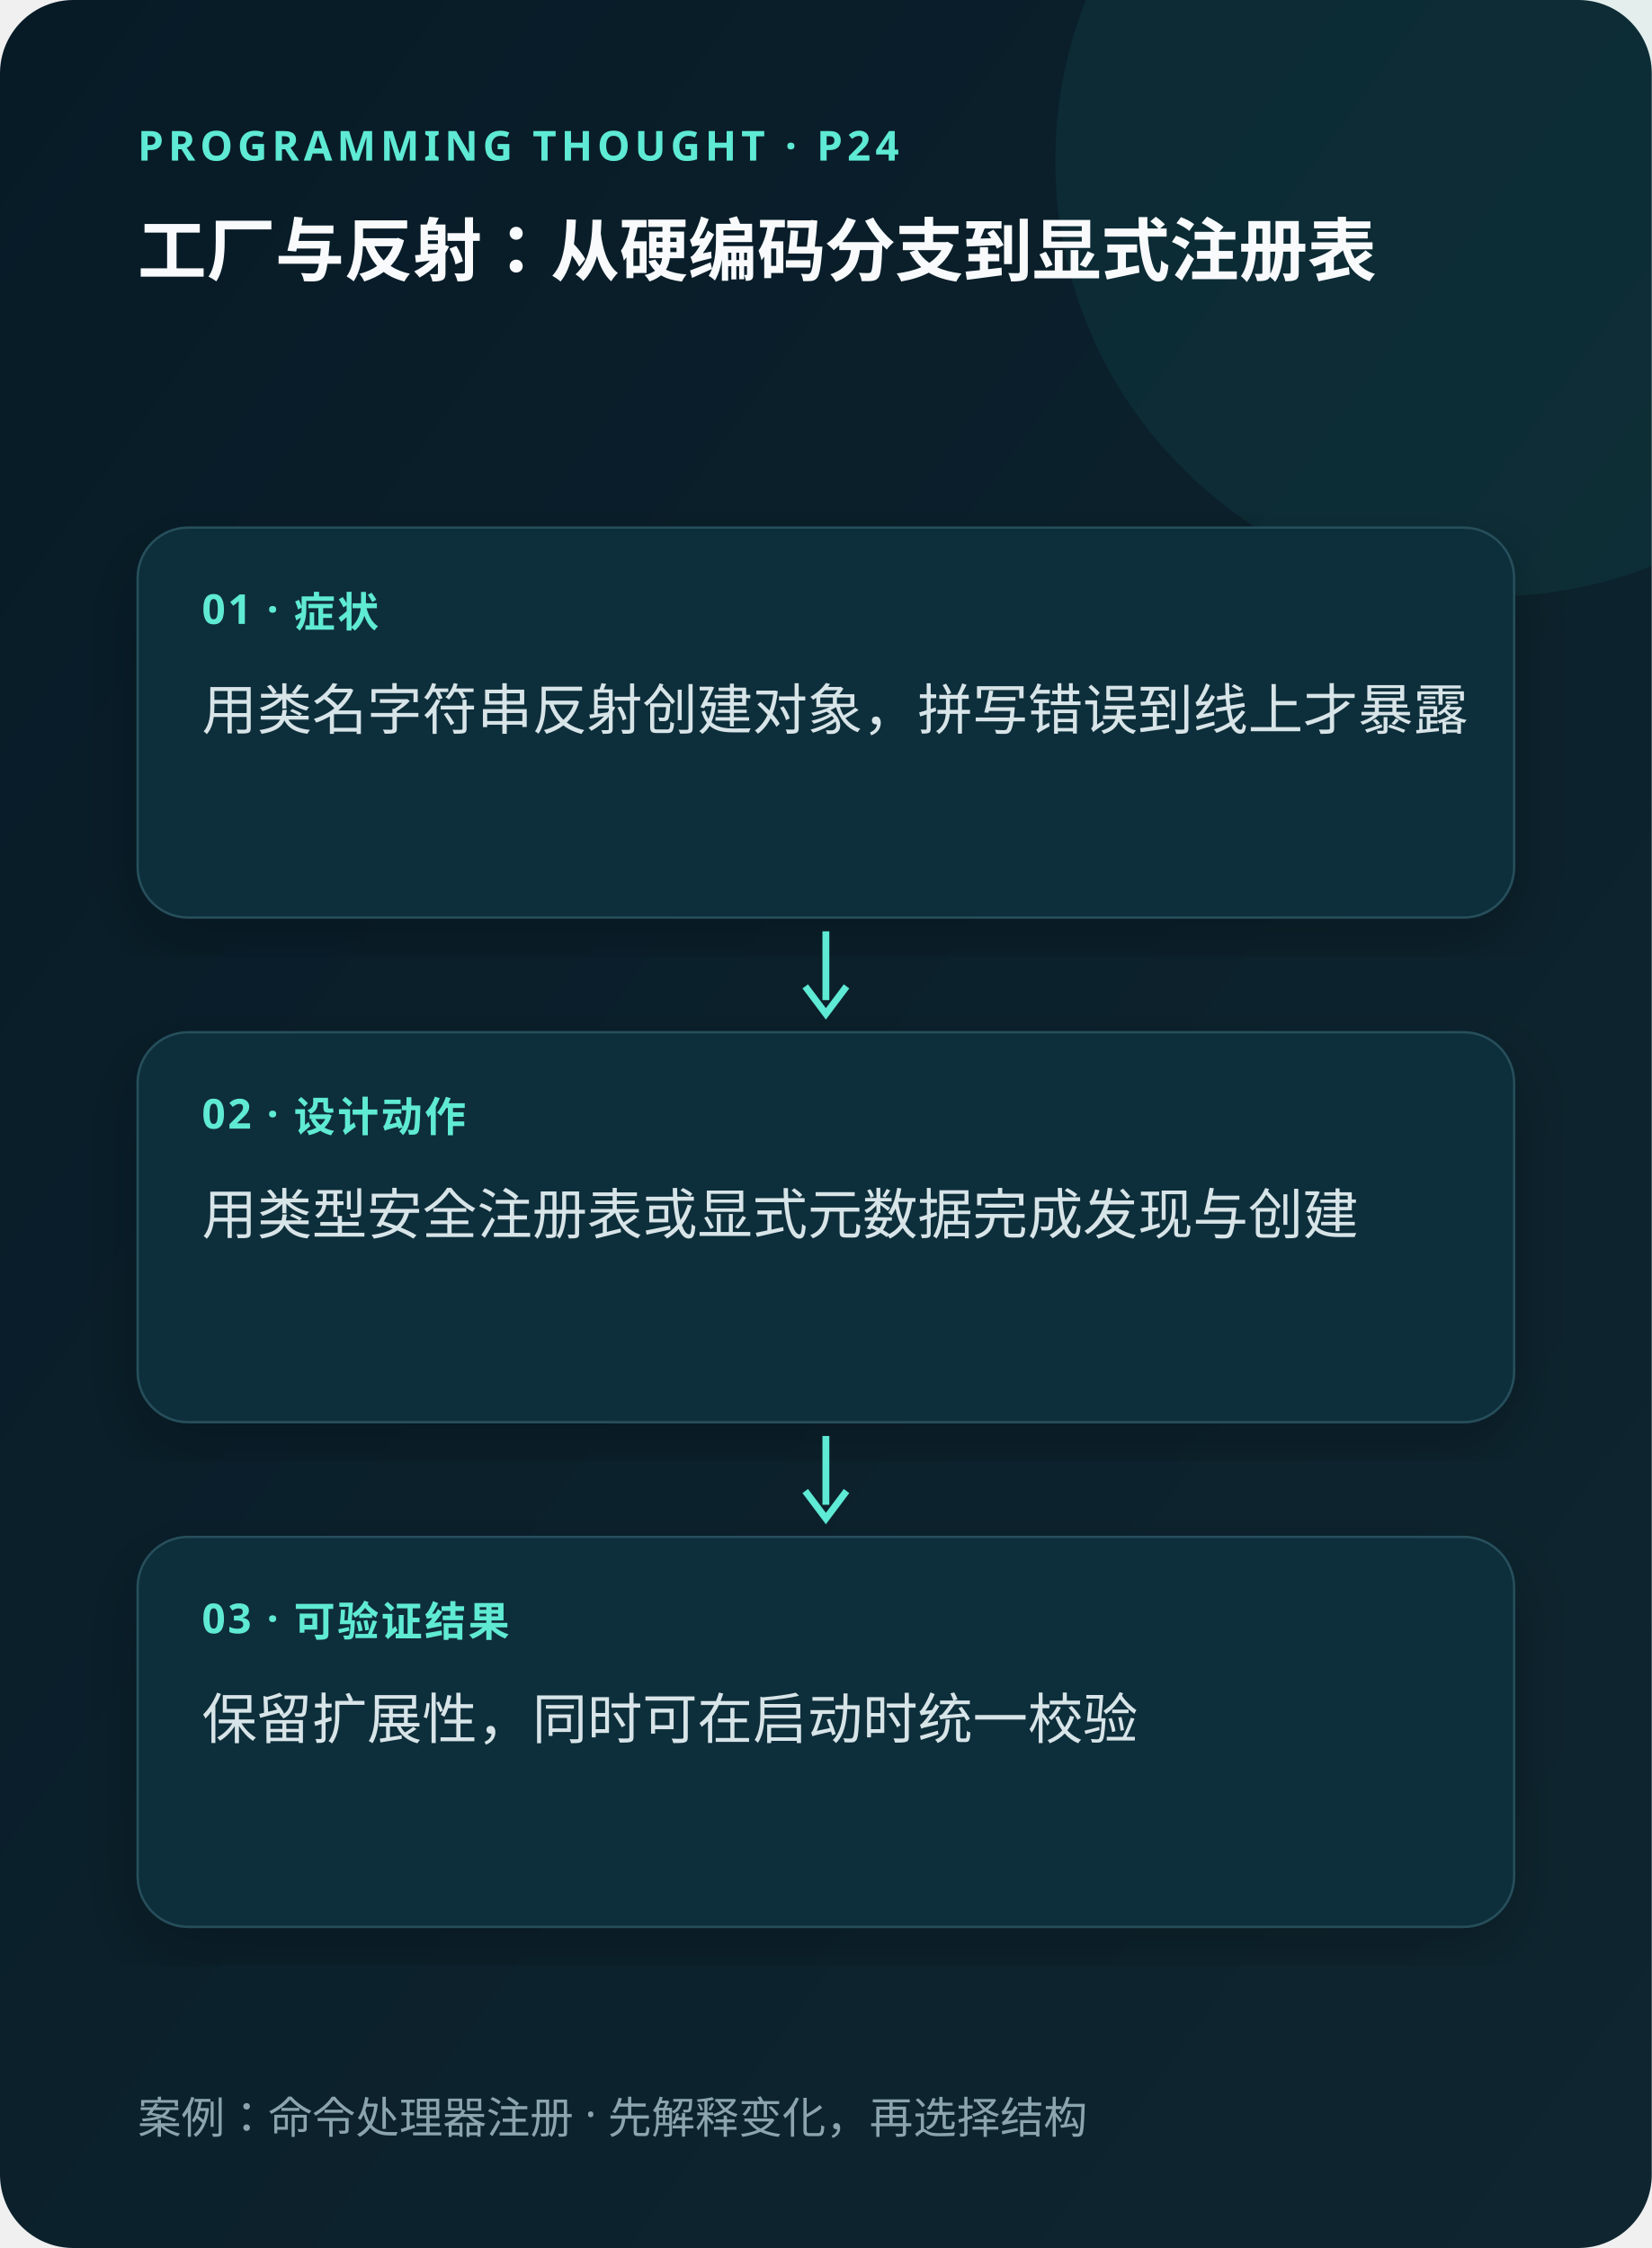
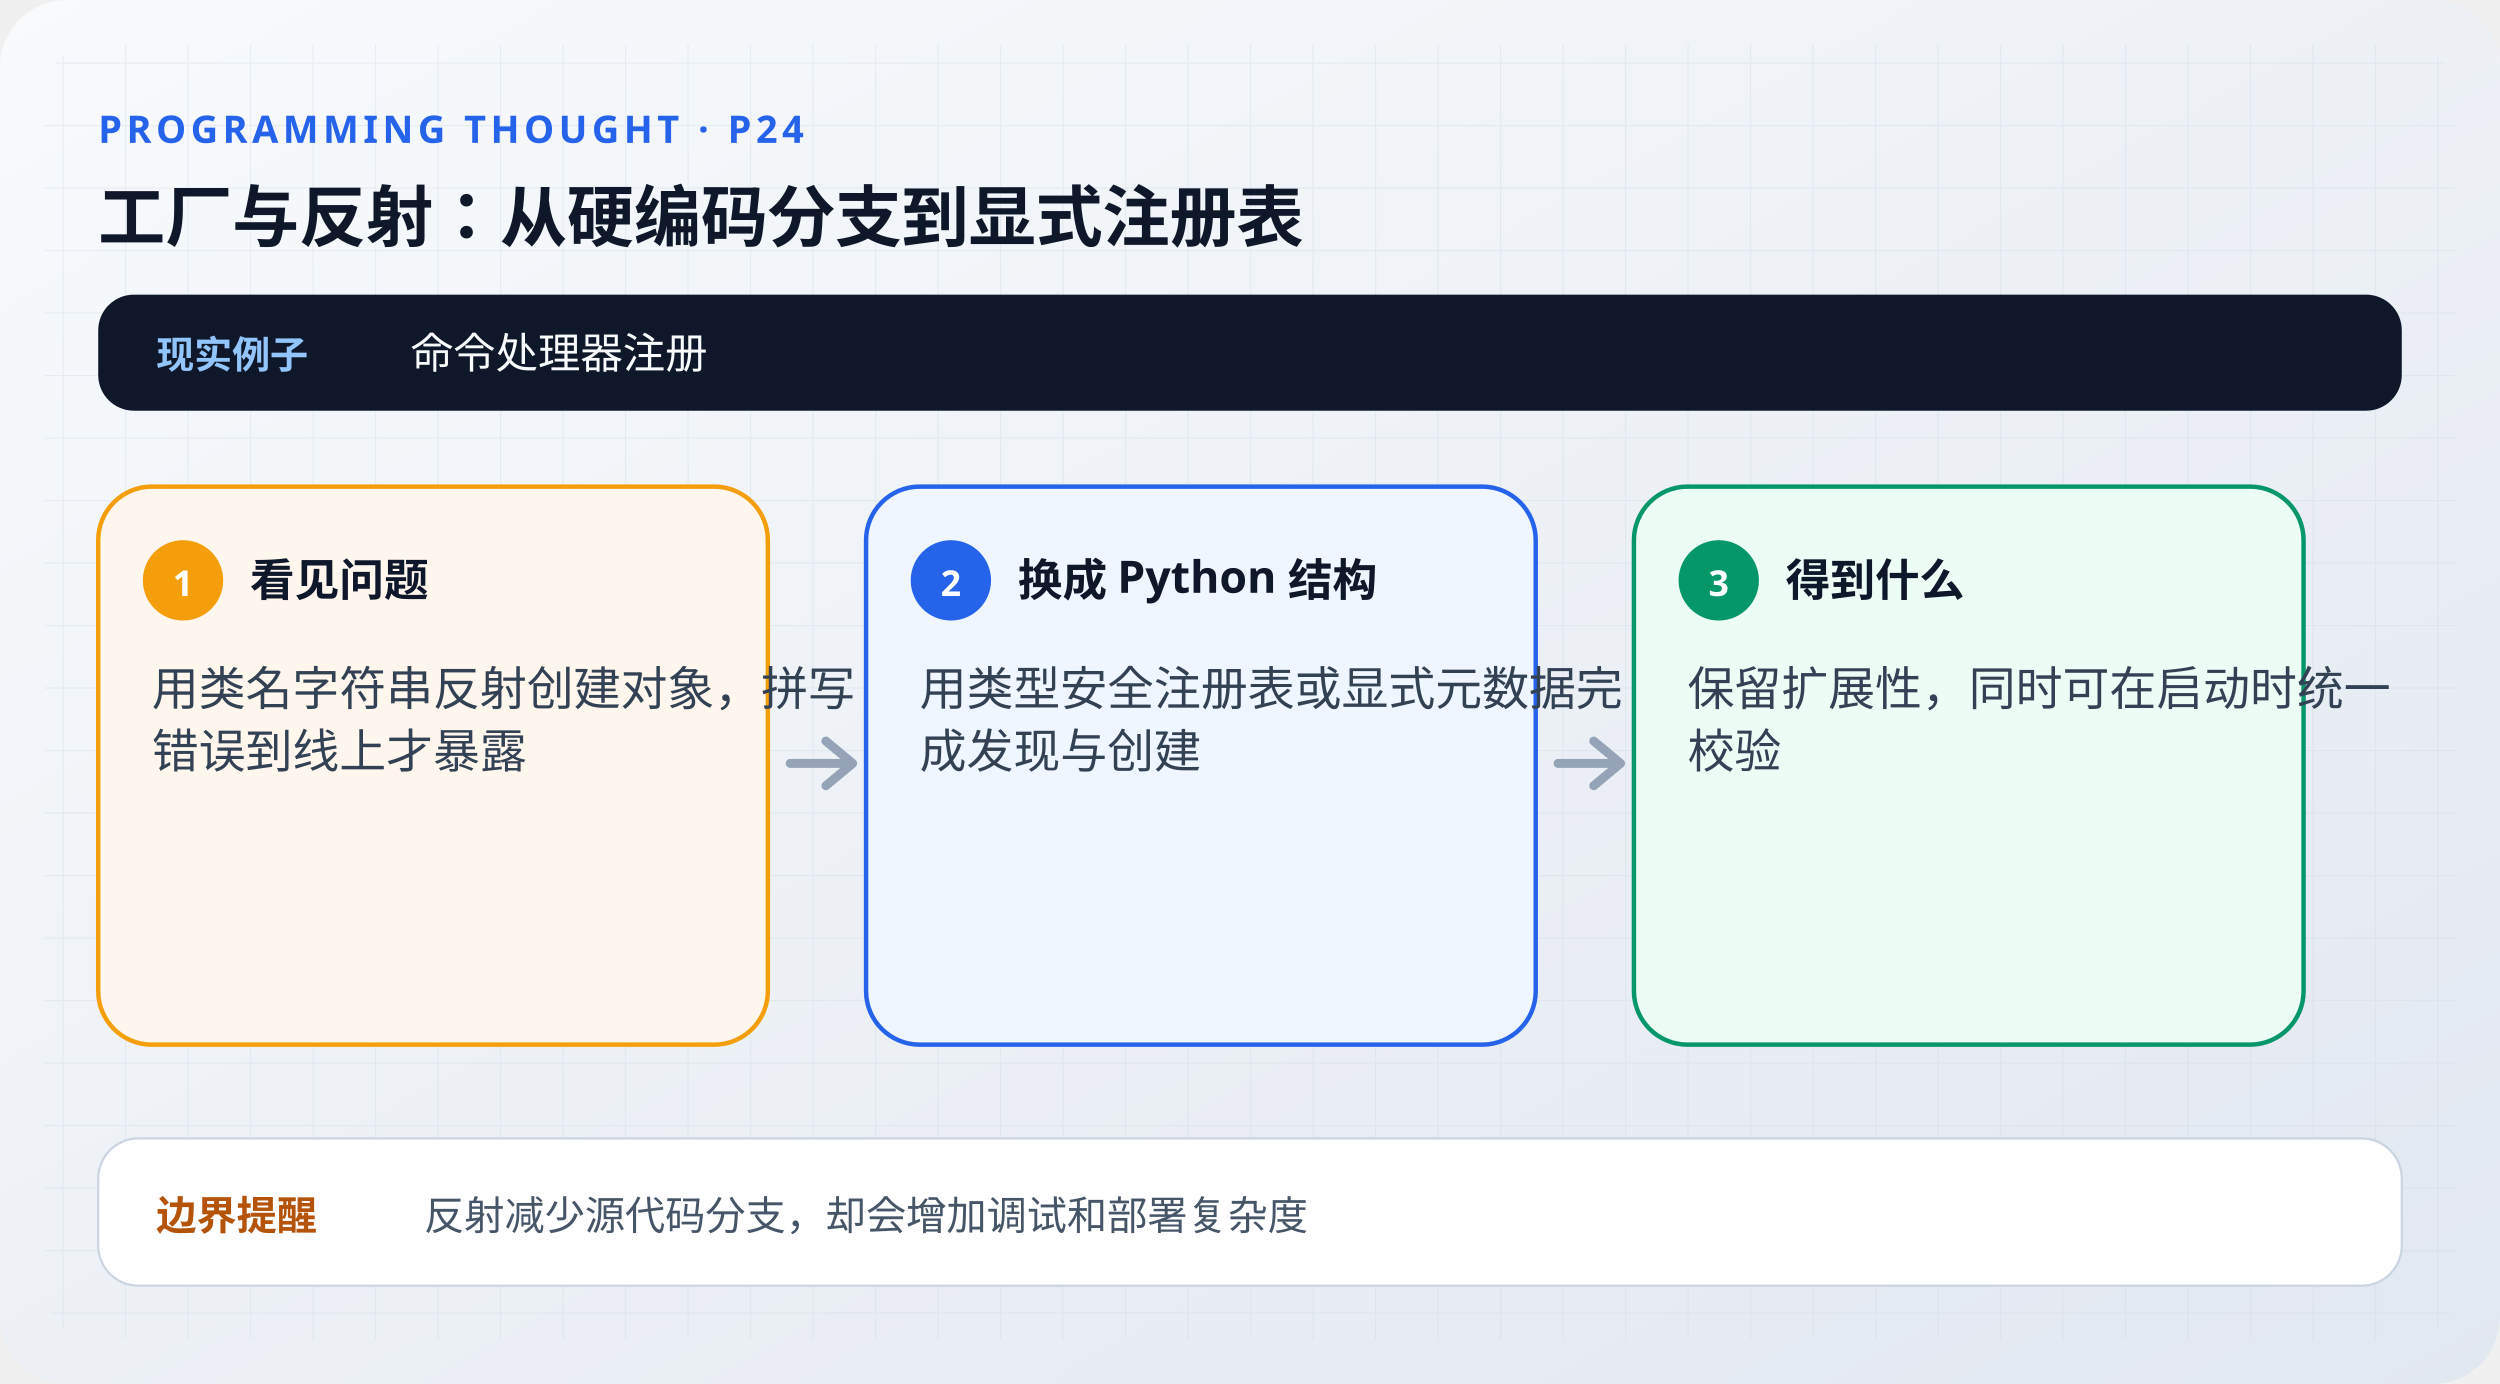
- <svg xmlns="http://www.w3.org/2000/svg" viewBox="0 0 720 980" role="img" aria-labelledby="title desc">
+ <svg xmlns="http://www.w3.org/2000/svg" viewBox="0 0 1120 620" role="img" aria-labelledby="title desc">
  <defs>
-     <linearGradient id="bg" x1="0" y1="0" x2="1" y2="1">
-       <stop offset="0" stop-color="#071b27" />
-       <stop offset="1" stop-color="#0f2630" />
+     <linearGradient id="paper" x1="0" y1="0" x2="1" y2="1">
+       <stop offset="0" stop-color="#f8fafc" />
+       <stop offset="1" stop-color="#e2e8f0" />
    </linearGradient>
+     <pattern id="grid" width="28" height="28" patternUnits="userSpaceOnUse">
+       <path d="M 28 0 L 0 0 0 28" fill="none" stroke="#cbd5e1" stroke-width="1" opacity=".45" />
+     </pattern>
    <filter id="shadow">
-       <feDropShadow dx="0" dy="10" stdDeviation="14" flood-opacity=".24" />
+       <feDropShadow dx="0" dy="7" stdDeviation="9" flood-color="#0f172a" flood-opacity=".15" />
    </filter>
  </defs>
-   <rect width="720" height="980" rx="32" fill="url(#bg)" />
-   <circle cx="650" cy="70" r="190" fill="#2dd4bf" opacity=".07" />
-   <text x="60" y="70" fill="#5eead4" font-family="system-ui,sans-serif" font-size="18" font-weight="700" letter-spacing="2">PROGRAMMING THOUGHT · P24</text>
-   <text x="60" y="120" class="heading">工厂与反射：从硬编码分支到显式注册表</text>
+   <rect width="1120" height="620" rx="30" fill="url(#paper)" />
+   <rect x="20" y="20" width="1080" height="580" rx="22" fill="url(#grid)" opacity=".75" />
+   <text x="44" y="64" class="eyebrow">PROGRAMMING THOUGHT · P24</text>
+   <text x="44" y="108" class="heading">工厂与反射：从硬编码分支到显式注册表</text>
+   <rect x="44" y="132" width="1032" height="52" rx="16" fill="#0f172a" />
+   <text x="70" y="165" class="exampleLabel">现实例子</text>
+   <text x="184" y="165" class="exampleText">命令处理器注册</text>
+   <g>
+     <rect x="44" y="218" width="300" height="250" rx="24" fill="#fff7ed" stroke="#f59e0b" stroke-width="2" />
+     <circle cx="82" cy="260" r="18" fill="#f59e0b" />
+     <text x="82" y="267" text-anchor="middle" class="number">1</text>
+     <text x="112" y="267" class="cardLabel">看见问题</text>
+     <text x="68" y="316" class="cardBody">用类名字符串反射创建对象，拼写</text>
+     <text x="68" y="344" class="cardBody">错误到线上才暴露</text>
+   </g>
+   <path d="M354 342h24" stroke="#94a3b8" stroke-width="4" stroke-linecap="round" />
+   <path d="m370 332 12 10-12 10" fill="none" stroke="#94a3b8" stroke-width="4" stroke-linecap="round" stroke-linejoin="round" />
+   <g>
+     <rect x="388" y="218" width="300" height="250" rx="24" fill="#eff6ff" stroke="#2563eb" stroke-width="2" />
+     <circle cx="426" cy="260" r="18" fill="#2563eb" />
+     <text x="426" y="267" text-anchor="middle" class="number">2</text>
+     <text x="456" y="267" class="cardLabel">换成 Python 结构</text>
+     <text x="412" y="316" class="cardBody">用类型安全注册表或显式元数据完</text>
+     <text x="412" y="344" class="cardBody">成发现与创建</text>
+   </g>
+   <path d="M698 342h24" stroke="#94a3b8" stroke-width="4" stroke-linecap="round" />
+   <path d="m714 332 12 10-12 10" fill="none" stroke="#94a3b8" stroke-width="4" stroke-linecap="round" stroke-linejoin="round" />
+   <g>
+     <rect x="732" y="218" width="300" height="250" rx="24" fill="#ecfdf5" stroke="#059669" stroke-width="2" />
+     <circle cx="770" cy="260" r="18" fill="#059669" />
+     <text x="770" y="267" text-anchor="middle" class="number">3</text>
+     <text x="800" y="267" class="cardLabel">得到什么</text>
+     <text x="756" y="316" class="cardBody">保留扩展性，同时可在启动时统一</text>
+     <text x="756" y="344" class="cardBody">校验</text>
+   </g>
+   <rect x="44" y="510" width="1032" height="66" rx="18" fill="#ffffff" stroke="#cbd5e1" />
+   <text x="70" y="551" class="boundaryLabel">边界提醒</text>
+   <text x="190" y="551" class="boundaryText">反射减少源代码分支，却会增加调试和部署复杂度</text>
  <style>
-     .heading { fill: #f8fafc; font: 700 30px system-ui, sans-serif; }
-     .label { fill: #5eead4; font: 700 18px system-ui, sans-serif; letter-spacing: 1px; }
-     .body { fill: #d7e4e8; font: 500 24px system-ui, sans-serif; }
+     .eyebrow { fill: #2563eb; font: 700 17px system-ui, sans-serif; letter-spacing: 2px; }
+     .heading { fill: #0f172a; font: 700 30px system-ui, sans-serif; }
+     .exampleLabel { fill: #93c5fd; font: 700 17px system-ui, sans-serif; }
+     .exampleText { fill: #f8fafc; font: 500 19px system-ui, sans-serif; }
+     .number { fill: white; font: 700 16px system-ui, sans-serif; }
+     .cardLabel { fill: #0f172a; font: 700 20px system-ui, sans-serif; }
+     .cardBody { fill: #334155; font: 500 21px system-ui, sans-serif; }
+     .boundaryLabel { fill: #b45309; font: 700 18px system-ui, sans-serif; }
+     .boundaryText { fill: #475569; font: 500 18px system-ui, sans-serif; }
  </style>
-   <g filter="url(#shadow)">
-     <rect x="60" y="230" width="600" height="170" rx="22" fill="#102f3a" stroke="#28505c" />
-     <text x="88" y="272" class="label">01 · 症状</text>
-     <text x="88" y="318" class="body">用类名字符串反射创建对象，拼写错误到线上才暴露</text>
-   </g>
-   <path d="M360 406v30" stroke="#5eead4" stroke-width="3" />
-   <path d="m351 430 9 12 9-12" fill="none" stroke="#5eead4" stroke-width="3" />
-   <g filter="url(#shadow)">
-     <rect x="60" y="450" width="600" height="170" rx="22" fill="#102f3a" stroke="#28505c" />
-     <text x="88" y="492" class="label">02 · 设计动作</text>
-     <text x="88" y="538" class="body">用类型安全注册表或显式元数据完成发现与创建</text>
-   </g>
-   <path d="M360 626v30" stroke="#5eead4" stroke-width="3" />
-   <path d="m351 650 9 12 9-12" fill="none" stroke="#5eead4" stroke-width="3" />
-   <g filter="url(#shadow)">
-     <rect x="60" y="670" width="600" height="170" rx="22" fill="#102f3a" stroke="#28505c" />
-     <text x="88" y="712" class="label">03 · 可验证结果</text>
-     <text x="88" y="758" class="body">保留扩展性，同时可在启动时统一校验</text>
-   </g>
-   <text x="60" y="930" fill="#8ba4ad" font-family="system-ui,sans-serif" font-size="19">案例：命令处理器注册 · 先解释变化，再选择结构</text>
</svg>
